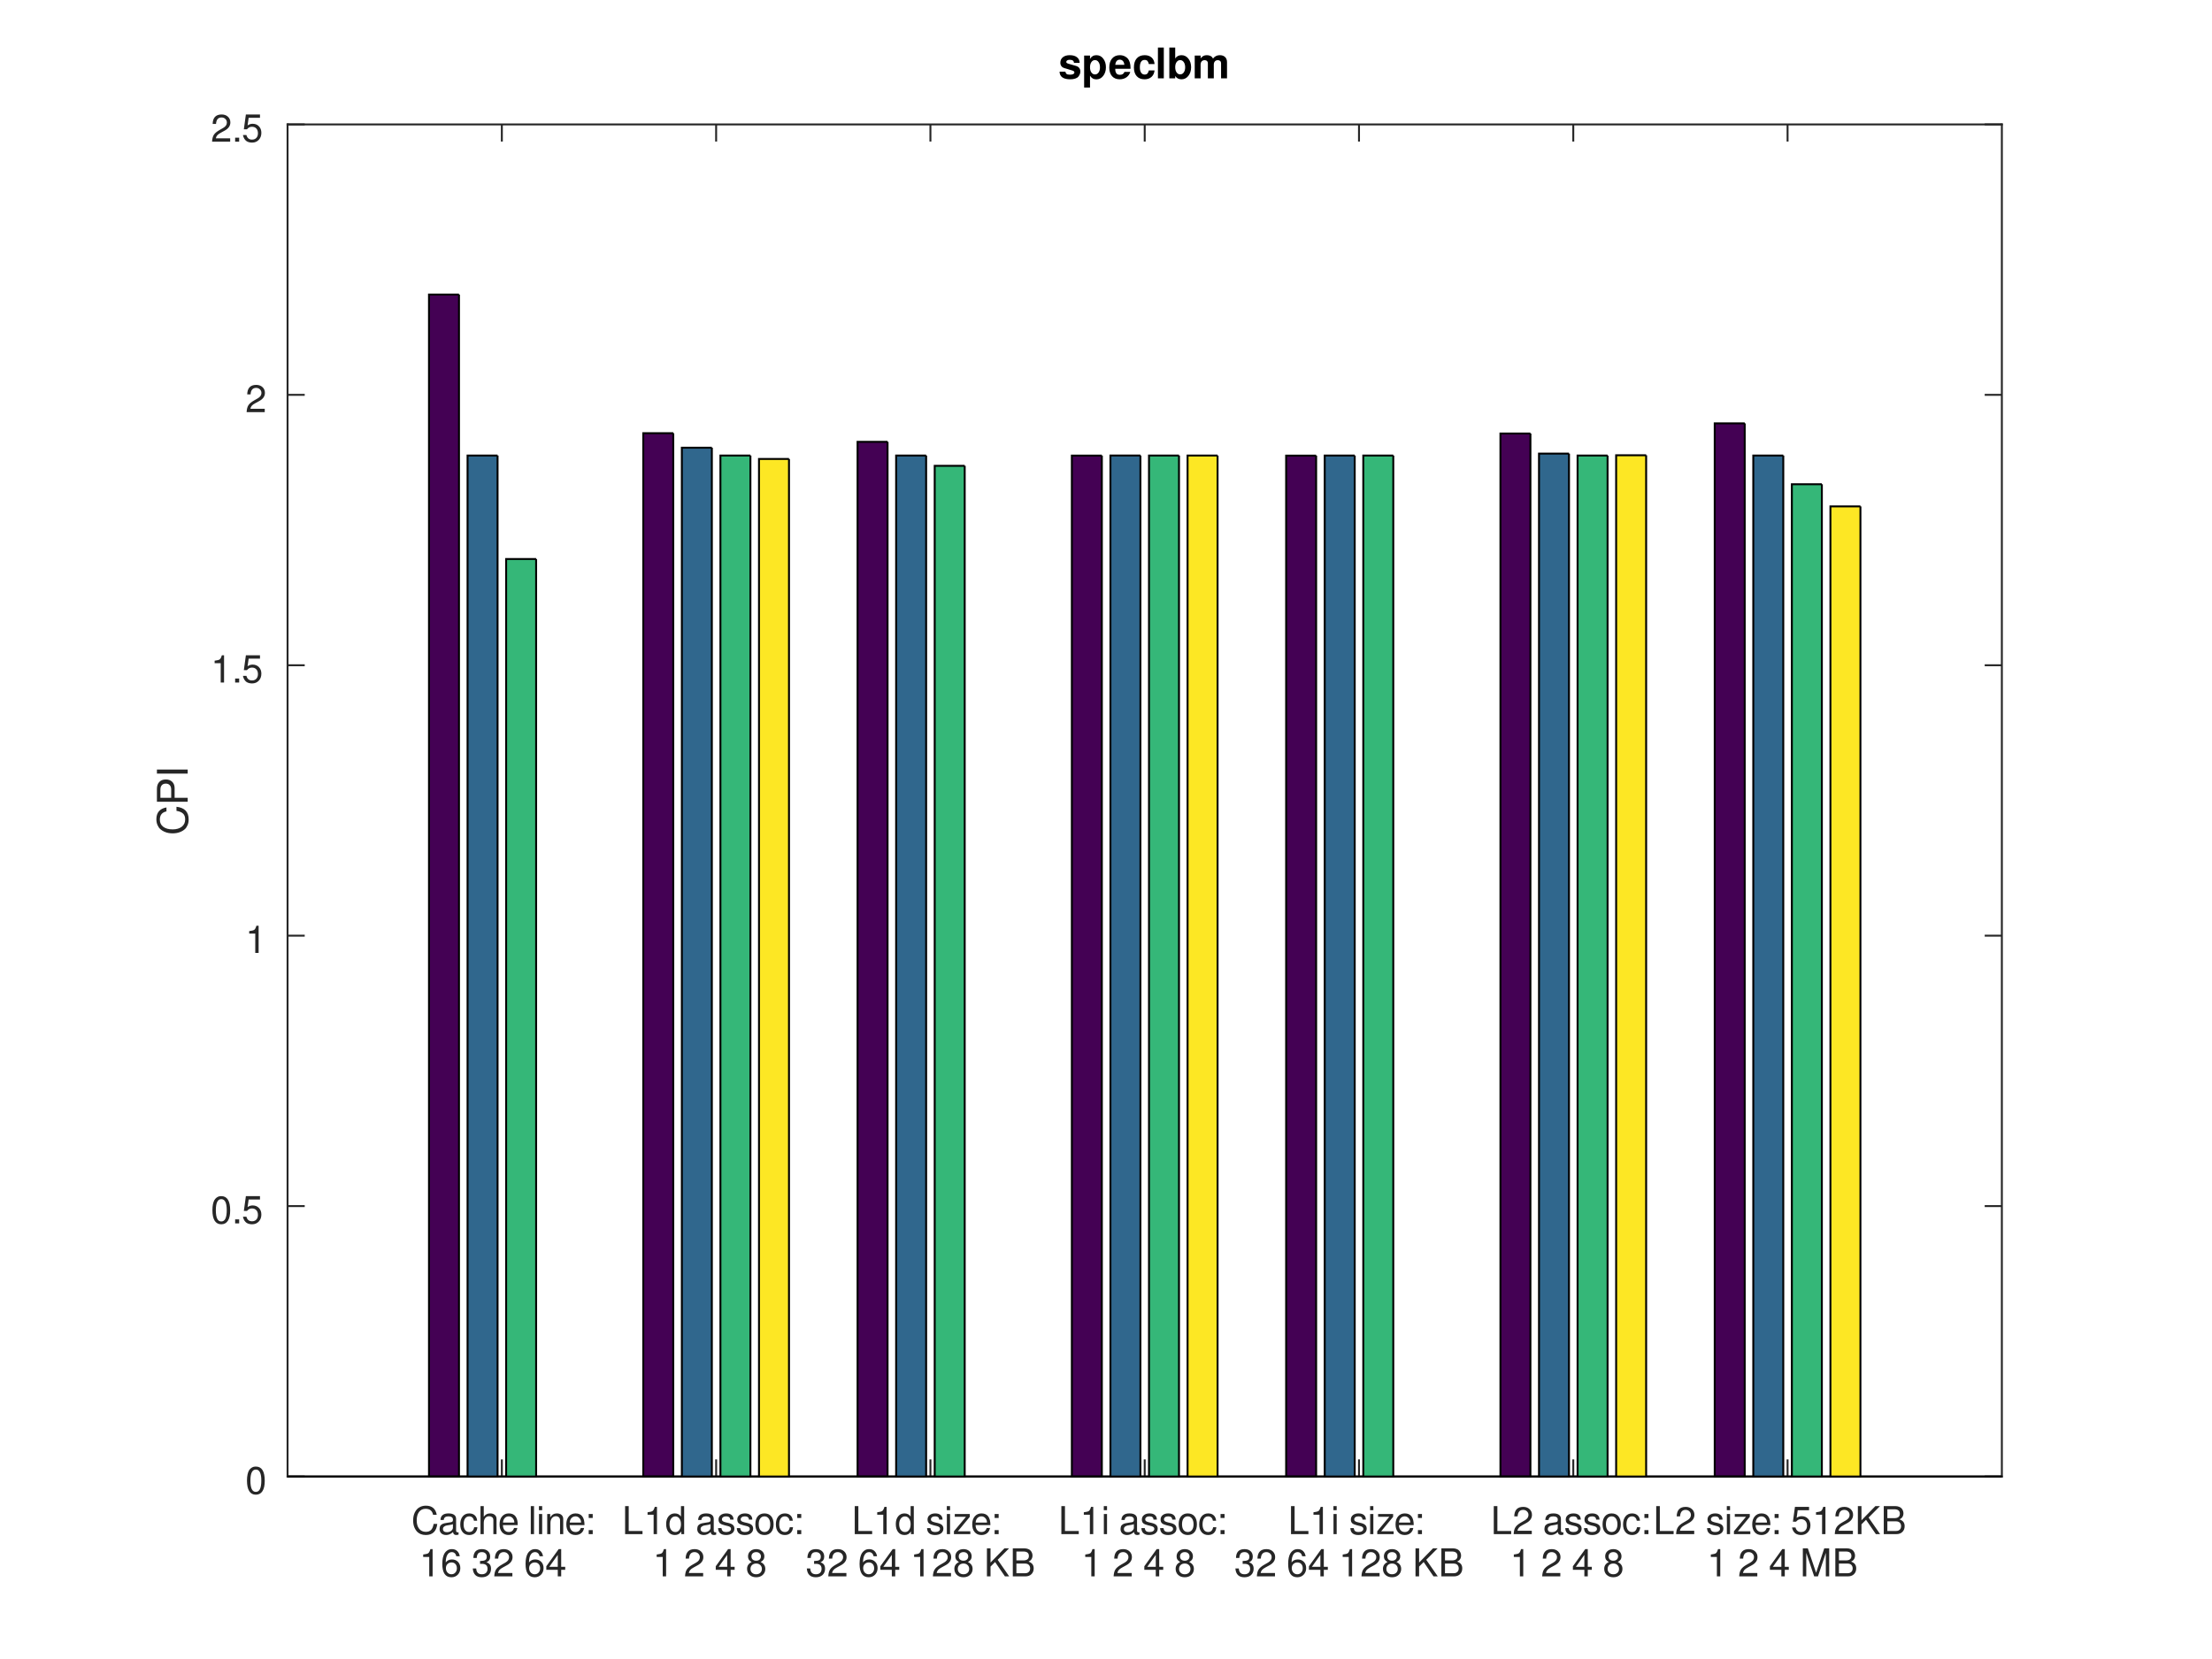
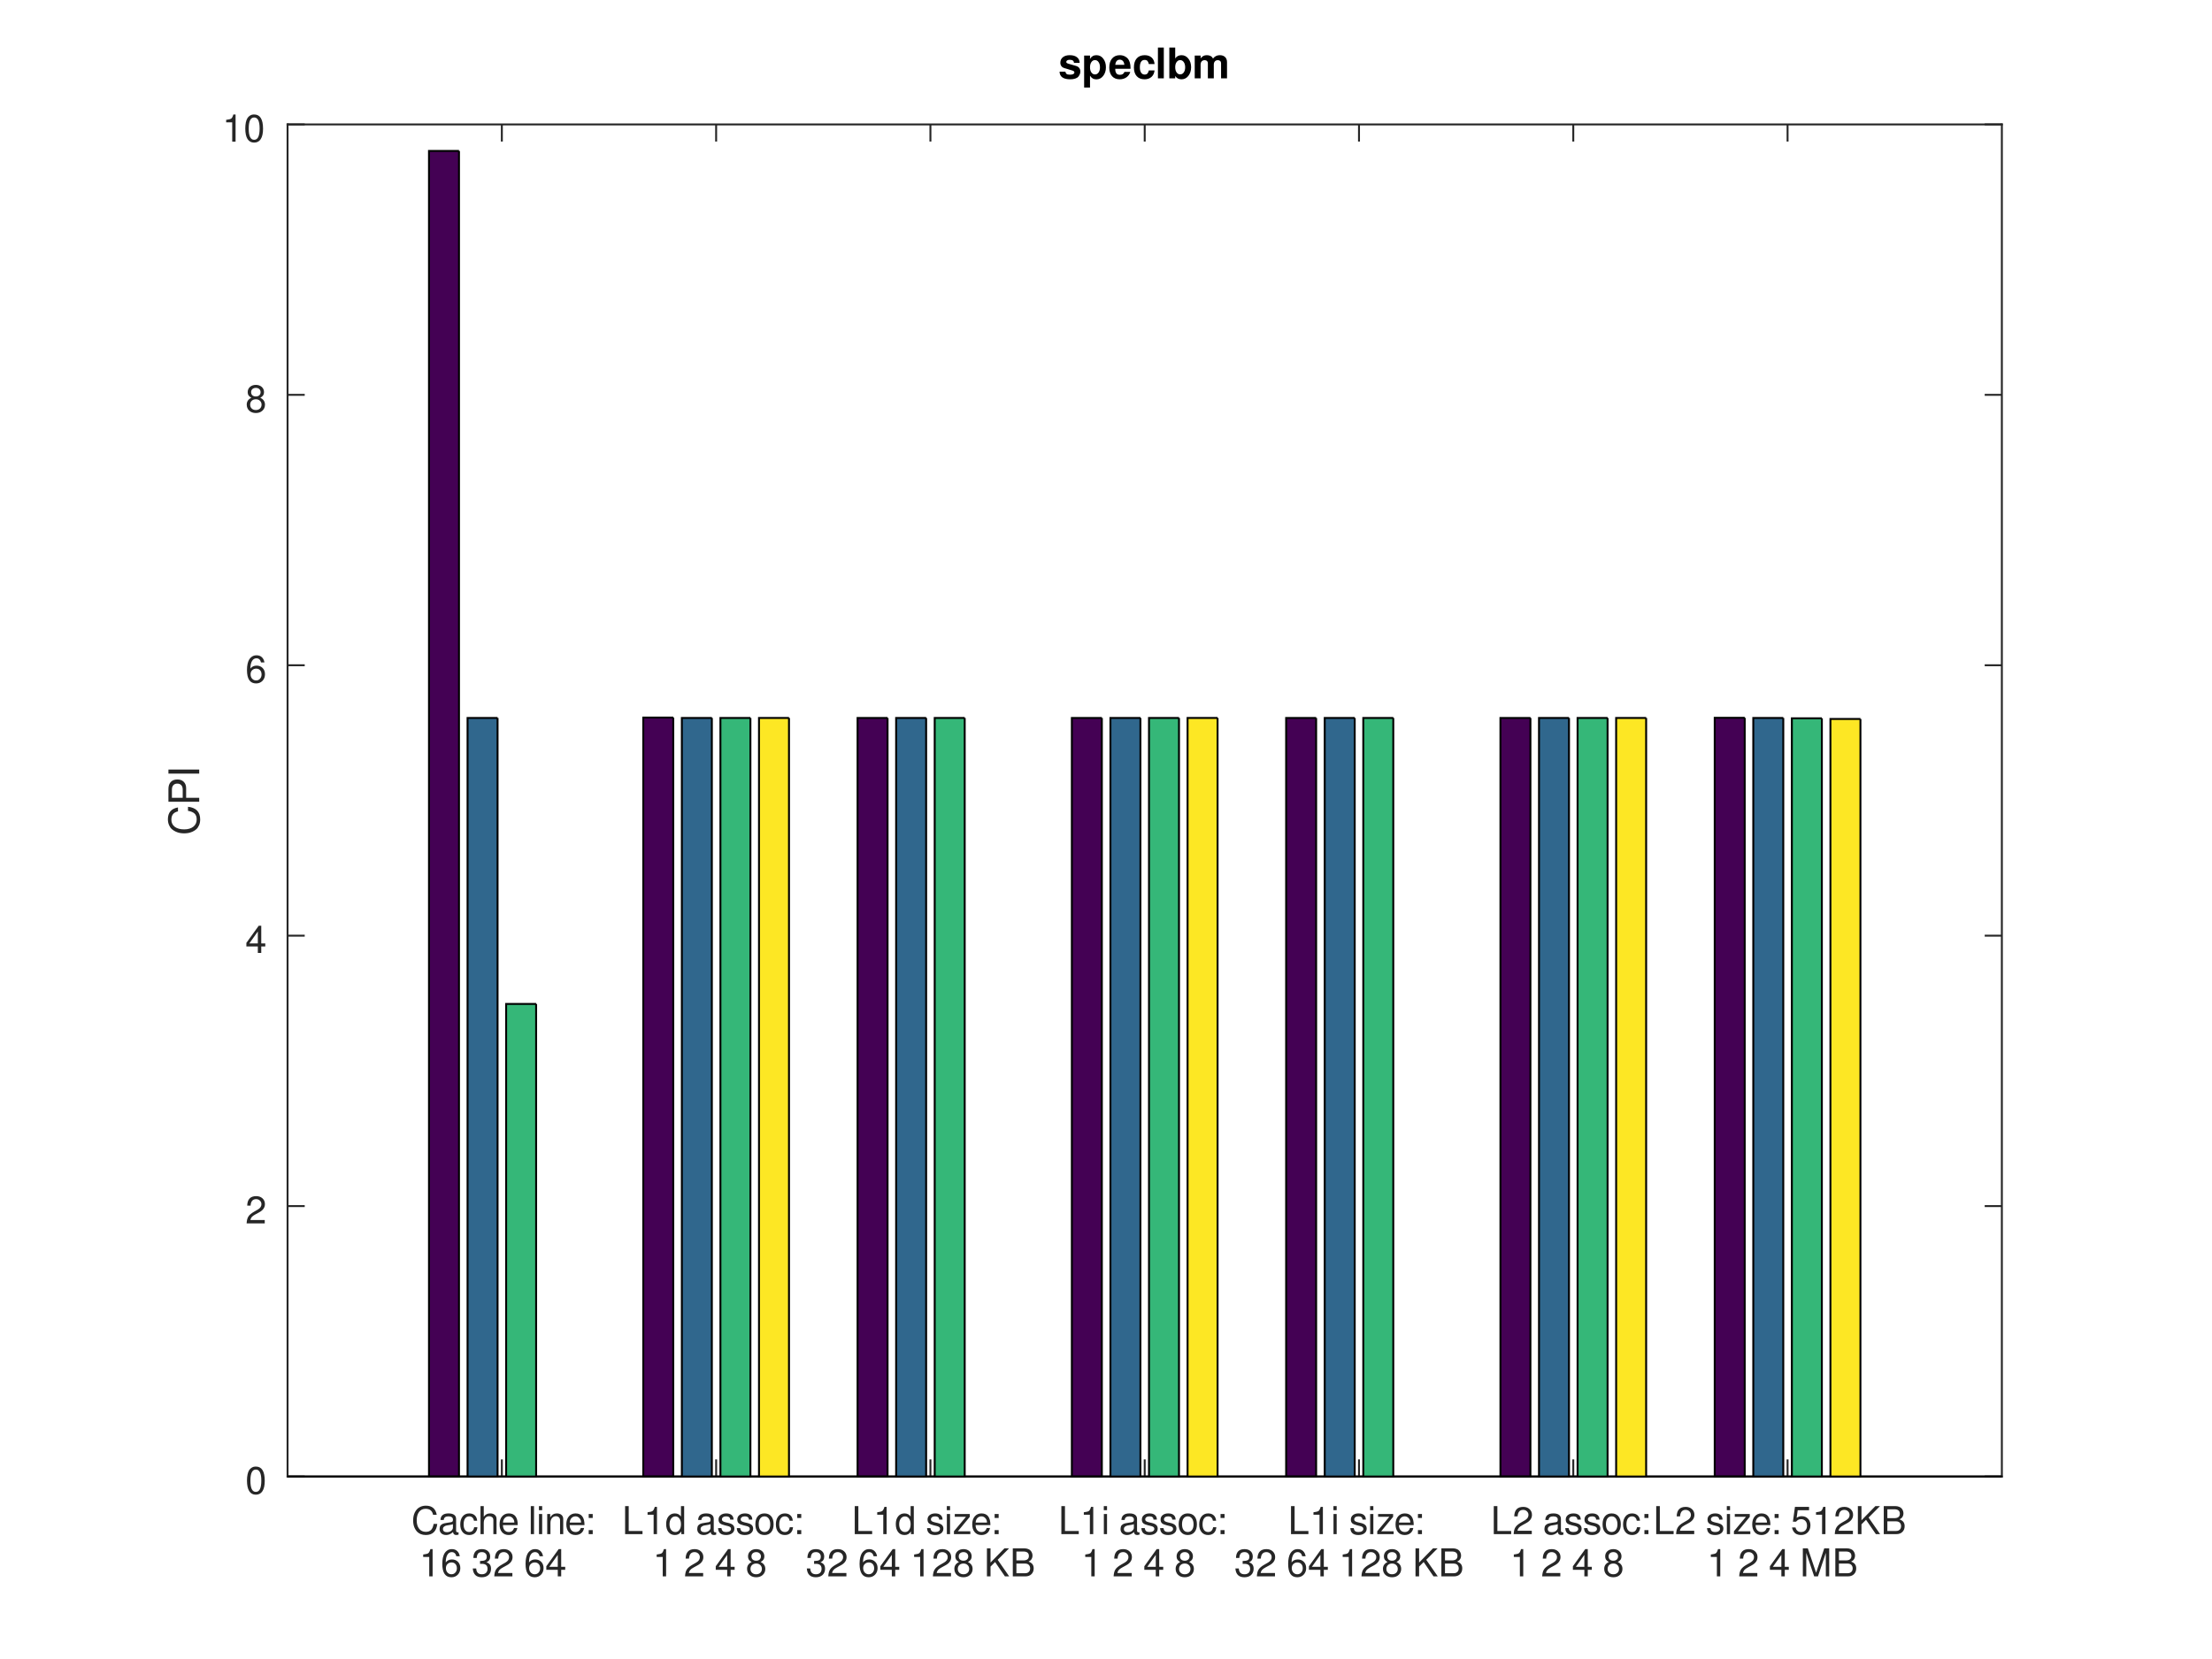
<svg xmlns="http://www.w3.org/2000/svg" width="576pt" height="432pt" viewBox="0 0 576 432">
  <defs>
</defs>
  <polygon fill="#ffffff" points="0,0 576,0 576,432 0,432" />
  <g>
    <polygon fill="#ffffff" points="0,432 576,432 576,0 0,0" shape-rendering="crispEdges" />
    <clipPath id="cp00576432">
      <polygon points="0,432 576,432 576,0 0,0" />
    </clipPath>
    <g clip-path="url(#cp00576432)">
      <polygon fill="#ffffff" shape-rendering="crispEdges" points="74.88,384.48 521.28,384.48 74.88,32.4" />
      <polygon fill="#ffffff" shape-rendering="crispEdges" points="521.28,384.48 521.28,32.4 74.88,32.4" />
      <polyline fill="none" stroke="#262626" stroke-width="0.5" stroke-linecap="butt" stroke-linejoin="miter" points="130.68,384.48 130.68,380.015" />
      <polyline fill="none" stroke="#262626" stroke-width="0.5" stroke-linecap="butt" stroke-linejoin="miter" points="130.68,32.4 130.68,36.865" />
      <polyline fill="none" stroke="#262626" stroke-width="0.5" stroke-linecap="butt" stroke-linejoin="miter" points="186.48,384.48 186.48,380.015" />
      <polyline fill="none" stroke="#262626" stroke-width="0.5" stroke-linecap="butt" stroke-linejoin="miter" points="186.48,32.4 186.48,36.865" />
      <polyline fill="none" stroke="#262626" stroke-width="0.5" stroke-linecap="butt" stroke-linejoin="miter" points="242.28,384.48 242.28,380.015" />
      <polyline fill="none" stroke="#262626" stroke-width="0.5" stroke-linecap="butt" stroke-linejoin="miter" points="242.28,32.4 242.28,36.865" />
      <polyline fill="none" stroke="#262626" stroke-width="0.5" stroke-linecap="butt" stroke-linejoin="miter" points="298.08,384.48 298.08,380.015" />
      <polyline fill="none" stroke="#262626" stroke-width="0.5" stroke-linecap="butt" stroke-linejoin="miter" points="298.08,32.4 298.08,36.865" />
      <polyline fill="none" stroke="#262626" stroke-width="0.5" stroke-linecap="butt" stroke-linejoin="miter" points="353.88,384.48 353.88,380.015" />
      <polyline fill="none" stroke="#262626" stroke-width="0.5" stroke-linecap="butt" stroke-linejoin="miter" points="353.88,32.4 353.88,36.865" />
      <polyline fill="none" stroke="#262626" stroke-width="0.5" stroke-linecap="butt" stroke-linejoin="miter" points="409.68,384.48 409.68,380.015" />
      <polyline fill="none" stroke="#262626" stroke-width="0.5" stroke-linecap="butt" stroke-linejoin="miter" points="409.68,32.4 409.68,36.865" />
      <polyline fill="none" stroke="#262626" stroke-width="0.5" stroke-linecap="butt" stroke-linejoin="miter" points="465.48,384.48 465.48,380.015" />
      <polyline fill="none" stroke="#262626" stroke-width="0.5" stroke-linecap="butt" stroke-linejoin="miter" points="465.48,32.4 465.48,36.865" />
      <text xml:space="preserve" transform="translate(107.18,411.481) rotate(-0,23.5,-22)" font-family="FreeSans" font-weight="normal" font-style="normal" font-size="10">
        <tspan y="-12" fill="rgb(38,38,38)" x="0 7 12 17 22 27 30 32 34 39 44 ">Cache line:</tspan>
        <tspan y="-1" fill="rgb(38,38,38)" x="2 8 14 17 23 29 32 38 ">16 32 64</tspan>
      </text>
      <text xml:space="preserve" transform="translate(161.98,411.481) rotate(-0,24.5,-22)" font-family="FreeSans" font-weight="normal" font-style="normal" font-size="10">
        <tspan y="-12" fill="rgb(38,38,38)" x="0 6 12 18 21 26 31 36 41 46 ">L1d assoc:</tspan>
        <tspan y="-1" fill="rgb(38,38,38)" x="8 14 17 23 26 32 35 ">1 2 4 8</tspan>
      </text>
      <text xml:space="preserve" transform="translate(209.78,411.481) rotate(-0,32.5,-22)" font-family="FreeSans" font-weight="normal" font-style="normal" font-size="10">
        <tspan y="-12" fill="rgb(38,38,38)" x="12 18 24 30 33 38 40 45 50 ">L1d size:</tspan>
        <tspan y="-1" fill="rgb(38,38,38)" x="0 6 12 15 21 27 30 36 42 48 51 58 ">32 64 128 KB</tspan>
      </text>
      <text xml:space="preserve" transform="translate(275.58,411.481) rotate(-0,22.5,-22)" font-family="FreeSans" font-weight="normal" font-style="normal" font-size="10">
        <tspan y="-12" fill="rgb(38,38,38)" x="0 6 12 14 17 22 27 32 37 42 ">L1i assoc:</tspan>
        <tspan y="-1" fill="rgb(38,38,38)" x="6 12 15 21 24 30 33 ">1 2 4 8</tspan>
      </text>
      <text xml:space="preserve" transform="translate(321.38,411.481) rotate(-0,32.5,-22)" font-family="FreeSans" font-weight="normal" font-style="normal" font-size="10">
        <tspan y="-12" fill="rgb(38,38,38)" x="14 20 26 28 31 36 38 43 48 ">L1i size:</tspan>
        <tspan y="-1" fill="rgb(38,38,38)" x="0 6 12 15 21 27 30 36 42 48 51 58 ">32 64 128 KB</tspan>
      </text>
      <text xml:space="preserve" transform="translate(388.18,411.481) rotate(-0,21.5,-22)" font-family="FreeSans" font-weight="normal" font-style="normal" font-size="10">
        <tspan y="-12" fill="rgb(38,38,38)" x="0 6 12 15 20 25 30 35 40 ">L2 assoc:</tspan>
        <tspan y="-1" fill="rgb(38,38,38)" x="5 11 14 20 23 29 32 ">1 2 4 8</tspan>
      </text>
      <text xml:space="preserve" transform="translate(430.48,411.481) rotate(-0,35,-22)" font-family="FreeSans" font-weight="normal" font-style="normal" font-size="10">
        <tspan y="-12" fill="rgb(38,38,38)" x="0 6 12 15 20 22 27 32 35 38 44 50 56 63 ">L2 size: 512KB</tspan>
        <tspan y="-1" fill="rgb(38,38,38)" x="14 20 23 29 32 38 41 49 ">1 2 4 MB</tspan>
      </text>
      <polyline fill="none" stroke="#262626" stroke-width="0.5" stroke-linecap="butt" stroke-linejoin="miter" points="74.88,384.48 79.348,384.48" />
      <polyline fill="none" stroke="#262626" stroke-width="0.5" stroke-linecap="butt" stroke-linejoin="miter" points="521.28,384.48 516.812,384.48" />
      <polyline fill="none" stroke="#262626" stroke-width="0.5" stroke-linecap="butt" stroke-linejoin="miter" points="74.88,314.064 79.348,314.064" />
      <polyline fill="none" stroke="#262626" stroke-width="0.5" stroke-linecap="butt" stroke-linejoin="miter" points="521.28,314.064 516.812,314.064" />
      <polyline fill="none" stroke="#262626" stroke-width="0.5" stroke-linecap="butt" stroke-linejoin="miter" points="74.88,243.648 79.348,243.648" />
      <polyline fill="none" stroke="#262626" stroke-width="0.5" stroke-linecap="butt" stroke-linejoin="miter" points="521.28,243.648 516.812,243.648" />
      <polyline fill="none" stroke="#262626" stroke-width="0.5" stroke-linecap="butt" stroke-linejoin="miter" points="74.88,173.232 79.348,173.232" />
      <polyline fill="none" stroke="#262626" stroke-width="0.5" stroke-linecap="butt" stroke-linejoin="miter" points="521.28,173.232 516.812,173.232" />
      <polyline fill="none" stroke="#262626" stroke-width="0.5" stroke-linecap="butt" stroke-linejoin="miter" points="74.88,102.816 79.348,102.816" />
      <polyline fill="none" stroke="#262626" stroke-width="0.5" stroke-linecap="butt" stroke-linejoin="miter" points="521.28,102.816 516.812,102.816" />
      <polyline fill="none" stroke="#262626" stroke-width="0.5" stroke-linecap="butt" stroke-linejoin="miter" points="74.88,32.4 79.348,32.4" />
      <polyline fill="none" stroke="#262626" stroke-width="0.5" stroke-linecap="butt" stroke-linejoin="miter" points="521.28,32.4 516.812,32.4" />
      <text xml:space="preserve" transform="translate(63.8755,389.98) rotate(-0,6,-5.5)" font-family="FreeSans" font-weight="normal" font-style="normal" font-size="10">
        <tspan y="-1" fill="rgb(38,38,38)" x="0 ">0</tspan>
      </text>
-       <text xml:space="preserve" transform="translate(54.8755,319.564) rotate(-0,15,-5.5)" font-family="FreeSans" font-weight="normal" font-style="normal" font-size="10">
-         <tspan y="-1" fill="rgb(38,38,38)" x="0 6 9 ">0.5</tspan>
+       <text xml:space="preserve" transform="translate(63.8755,319.564) rotate(-0,6,-5.5)" font-family="FreeSans" font-weight="normal" font-style="normal" font-size="10">
+         <tspan y="-1" fill="rgb(38,38,38)" x="0 ">2</tspan>
      </text>
      <text xml:space="preserve" transform="translate(63.8755,249.148) rotate(-0,6,-5.5)" font-family="FreeSans" font-weight="normal" font-style="normal" font-size="10">
-         <tspan y="-1" fill="rgb(38,38,38)" x="0 ">1</tspan>
+         <tspan y="-1" fill="rgb(38,38,38)" x="0 ">4</tspan>
      </text>
-       <text xml:space="preserve" transform="translate(54.8755,178.732) rotate(-0,15,-5.5)" font-family="FreeSans" font-weight="normal" font-style="normal" font-size="10">
-         <tspan y="-1" fill="rgb(38,38,38)" x="0 6 9 ">1.5</tspan>
+       <text xml:space="preserve" transform="translate(63.8755,178.732) rotate(-0,6,-5.5)" font-family="FreeSans" font-weight="normal" font-style="normal" font-size="10">
+         <tspan y="-1" fill="rgb(38,38,38)" x="0 ">6</tspan>
      </text>
      <text xml:space="preserve" transform="translate(63.8755,108.316) rotate(-0,6,-5.5)" font-family="FreeSans" font-weight="normal" font-style="normal" font-size="10">
-         <tspan y="-1" fill="rgb(38,38,38)" x="0 ">2</tspan>
+         <tspan y="-1" fill="rgb(38,38,38)" x="0 ">8</tspan>
      </text>
-       <text xml:space="preserve" transform="translate(54.8755,37.9) rotate(-0,15,-5.5)" font-family="FreeSans" font-weight="normal" font-style="normal" font-size="10">
-         <tspan y="-1" fill="rgb(38,38,38)" x="0 6 9 ">2.5</tspan>
+       <text xml:space="preserve" transform="translate(57.8755,37.9) rotate(-0,12,-5.5)" font-family="FreeSans" font-weight="normal" font-style="normal" font-size="10">
+         <tspan y="-1" fill="rgb(38,38,38)" x="0 6 ">10</tspan>
      </text>
      <polyline fill="none" stroke="#262626" stroke-width="0.5" stroke-linecap="square" stroke-linejoin="miter" stroke-dasharray="16,0" points="74.88,384.48 521.28,384.48" />
      <polyline fill="none" stroke="#262626" stroke-width="0.5" stroke-linecap="square" stroke-linejoin="miter" stroke-dasharray="16,0" points="74.88,32.4 521.28,32.4" />
      <polyline fill="none" stroke="#262626" stroke-width="0.5" stroke-linecap="square" stroke-linejoin="miter" stroke-dasharray="16,0" points="74.88,384.48 74.88,32.4" />
      <polyline fill="none" stroke="#262626" stroke-width="0.5" stroke-linecap="square" stroke-linejoin="miter" stroke-dasharray="16,0" points="521.28,384.48 521.28,32.4" />
-       <text xml:space="preserve" transform="translate(41.8755,208.44) rotate(-90,9,0)" font-family="FreeSans" font-weight="normal" font-style="normal" font-size="11">
+       <text xml:space="preserve" transform="translate(44.8755,208.44) rotate(-90,9,0)" font-family="FreeSans" font-weight="normal" font-style="normal" font-size="11">
        <tspan y="-2" fill="rgb(38,38,38)" x="0 8 15 ">CPI</tspan>
      </text>
      <text xml:space="preserve" transform="translate(275.58,22.4) rotate(-0,22.5,0)" font-family="FreeSans" font-weight="bold" font-style="normal" font-size="11">
        <tspan y="-2" fill="rgb(0,0,0)" x="0 6 13 19 25 28 35 ">speclbm</tspan>
      </text>
-       <polygon fill="#440154" shape-rendering="crispEdges" points="119.52,384.48 111.708,76.699 111.708,384.48" />
-       <polygon fill="#440154" shape-rendering="crispEdges" points="111.708,76.699 119.52,384.48 119.52,76.699" />
-       <polygon fill="#440154" shape-rendering="crispEdges" points="175.32,384.48 167.508,112.801 167.508,384.48" />
-       <polygon fill="#440154" shape-rendering="crispEdges" points="167.508,112.801 175.32,384.48 175.32,112.801" />
-       <polygon fill="#440154" shape-rendering="crispEdges" points="231.12,384.48 223.308,115.052 223.308,384.48" />
-       <polygon fill="#440154" shape-rendering="crispEdges" points="223.308,115.052 231.12,384.48 231.12,115.052" />
-       <polygon fill="#440154" shape-rendering="crispEdges" points="286.92,384.48 279.108,118.634 279.108,384.48" />
-       <polygon fill="#440154" shape-rendering="crispEdges" points="279.108,118.634 286.92,384.48 286.92,118.634" />
-       <polygon fill="#440154" shape-rendering="crispEdges" points="342.72,384.48 334.908,118.642 334.908,384.48" />
-       <polygon fill="#440154" shape-rendering="crispEdges" points="334.908,118.642 342.72,384.48 342.72,118.642" />
-       <polygon fill="#440154" shape-rendering="crispEdges" points="398.52,384.48 390.708,112.884 390.708,384.48" />
-       <polygon fill="#440154" shape-rendering="crispEdges" points="390.708,112.884 398.52,384.48 398.52,112.884" />
-       <polygon fill="#440154" shape-rendering="crispEdges" points="454.32,384.48 446.508,110.238 446.508,384.48" />
-       <polygon fill="#440154" shape-rendering="crispEdges" points="446.508,110.238 454.32,384.48 454.32,110.238" />
-       <polyline fill="none" stroke="#000000" stroke-width="0.5" stroke-linecap="butt" stroke-linejoin="miter" points="119.52,76.699 111.708,76.699 111.708,384.48 119.52,384.48 119.52,76.699" />
-       <polyline fill="none" stroke="#000000" stroke-width="0.5" stroke-linecap="butt" stroke-linejoin="miter" points="175.32,112.801 167.508,112.801 167.508,384.48 175.32,384.48 175.32,112.801" />
-       <polyline fill="none" stroke="#000000" stroke-width="0.5" stroke-linecap="butt" stroke-linejoin="miter" points="231.12,115.052 223.308,115.052 223.308,384.48 231.12,384.48 231.12,115.052" />
-       <polyline fill="none" stroke="#000000" stroke-width="0.5" stroke-linecap="butt" stroke-linejoin="miter" points="286.92,118.634 279.108,118.634 279.108,384.48 286.92,384.48 286.92,118.634" />
-       <polyline fill="none" stroke="#000000" stroke-width="0.5" stroke-linecap="butt" stroke-linejoin="miter" points="342.72,118.642 334.908,118.642 334.908,384.48 342.72,384.48 342.72,118.642" />
-       <polyline fill="none" stroke="#000000" stroke-width="0.5" stroke-linecap="butt" stroke-linejoin="miter" points="398.52,112.884 390.708,112.884 390.708,384.48 398.52,384.48 398.52,112.884" />
-       <polyline fill="none" stroke="#000000" stroke-width="0.5" stroke-linecap="butt" stroke-linejoin="miter" points="454.32,110.238 446.508,110.238 446.508,384.48 454.32,384.48 454.32,110.238" />
+       <polygon fill="#440154" shape-rendering="crispEdges" points="119.52,384.48 111.708,39.303 111.708,384.48" />
+       <polygon fill="#440154" shape-rendering="crispEdges" points="111.708,39.303 119.52,384.48 119.52,39.303" />
+       <polygon fill="#440154" shape-rendering="crispEdges" points="175.32,384.48 167.508,186.851 167.508,384.48" />
+       <polygon fill="#440154" shape-rendering="crispEdges" points="167.508,186.851 175.32,384.48 175.32,186.851" />
+       <polygon fill="#440154" shape-rendering="crispEdges" points="231.12,384.48 223.308,186.956 223.308,384.48" />
+       <polygon fill="#440154" shape-rendering="crispEdges" points="223.308,186.956 231.12,384.48 231.12,186.956" />
+       <polygon fill="#440154" shape-rendering="crispEdges" points="286.92,384.48 279.108,186.957 279.108,384.48" />
+       <polygon fill="#440154" shape-rendering="crispEdges" points="279.108,186.957 286.92,384.48 286.92,186.957" />
+       <polygon fill="#440154" shape-rendering="crispEdges" points="342.72,384.48 334.908,186.957 334.908,384.48" />
+       <polygon fill="#440154" shape-rendering="crispEdges" points="334.908,186.957 342.72,384.48 342.72,186.957" />
+       <polygon fill="#440154" shape-rendering="crispEdges" points="398.52,384.48 390.708,186.96 390.708,384.48" />
+       <polygon fill="#440154" shape-rendering="crispEdges" points="390.708,186.96 398.52,384.48 398.52,186.96" />
+       <polygon fill="#440154" shape-rendering="crispEdges" points="454.32,384.48 446.508,186.915 446.508,384.48" />
+       <polygon fill="#440154" shape-rendering="crispEdges" points="446.508,186.915 454.32,384.48 454.32,186.915" />
+       <polyline fill="none" stroke="#000000" stroke-width="0.5" stroke-linecap="butt" stroke-linejoin="miter" points="119.52,39.303 111.708,39.303 111.708,384.48 119.52,384.48 119.52,39.303" />
+       <polyline fill="none" stroke="#000000" stroke-width="0.5" stroke-linecap="butt" stroke-linejoin="miter" points="175.32,186.851 167.508,186.851 167.508,384.48 175.32,384.48 175.32,186.851" />
+       <polyline fill="none" stroke="#000000" stroke-width="0.5" stroke-linecap="butt" stroke-linejoin="miter" points="231.12,186.956 223.308,186.956 223.308,384.48 231.12,384.48 231.12,186.956" />
+       <polyline fill="none" stroke="#000000" stroke-width="0.5" stroke-linecap="butt" stroke-linejoin="miter" points="286.92,186.957 279.108,186.957 279.108,384.48 286.92,384.48 286.92,186.957" />
+       <polyline fill="none" stroke="#000000" stroke-width="0.5" stroke-linecap="butt" stroke-linejoin="miter" points="342.72,186.957 334.908,186.957 334.908,384.48 342.72,384.48 342.72,186.957" />
+       <polyline fill="none" stroke="#000000" stroke-width="0.5" stroke-linecap="butt" stroke-linejoin="miter" points="398.52,186.96 390.708,186.96 390.708,384.48 398.52,384.48 398.52,186.96" />
+       <polyline fill="none" stroke="#000000" stroke-width="0.5" stroke-linecap="butt" stroke-linejoin="miter" points="454.32,186.915 446.508,186.915 446.508,384.48 454.32,384.48 454.32,186.915" />
      <polyline fill="none" stroke="#000000" stroke-width="0.5" stroke-linecap="butt" stroke-linejoin="round" points="74.88,384.48 521.28,384.48" />
-       <polygon fill="#30678d" shape-rendering="crispEdges" points="129.564,384.48 121.752,118.62 121.752,384.48" />
-       <polygon fill="#30678d" shape-rendering="crispEdges" points="121.752,118.62 129.564,384.48 129.564,118.62" />
-       <polygon fill="#30678d" shape-rendering="crispEdges" points="185.364,384.48 177.552,116.58 177.552,384.48" />
-       <polygon fill="#30678d" shape-rendering="crispEdges" points="177.552,116.58 185.364,384.48 185.364,116.58" />
-       <polygon fill="#30678d" shape-rendering="crispEdges" points="241.164,384.48 233.352,118.62 233.352,384.48" />
-       <polygon fill="#30678d" shape-rendering="crispEdges" points="233.352,118.62 241.164,384.48 241.164,118.62" />
-       <polygon fill="#30678d" shape-rendering="crispEdges" points="296.964,384.48 289.152,118.614 289.152,384.48" />
-       <polygon fill="#30678d" shape-rendering="crispEdges" points="289.152,118.614 296.964,384.48 296.964,118.614" />
-       <polygon fill="#30678d" shape-rendering="crispEdges" points="352.764,384.48 344.952,118.62 344.952,384.48" />
-       <polygon fill="#30678d" shape-rendering="crispEdges" points="344.952,118.62 352.764,384.48 352.764,118.62" />
-       <polygon fill="#30678d" shape-rendering="crispEdges" points="408.564,384.48 400.752,118.117 400.752,384.48" />
-       <polygon fill="#30678d" shape-rendering="crispEdges" points="400.752,118.117 408.564,384.48 408.564,118.117" />
-       <polygon fill="#30678d" shape-rendering="crispEdges" points="464.364,384.48 456.552,118.62 456.552,384.48" />
-       <polygon fill="#30678d" shape-rendering="crispEdges" points="456.552,118.62 464.364,384.48 464.364,118.62" />
-       <polyline fill="none" stroke="#000000" stroke-width="0.5" stroke-linecap="butt" stroke-linejoin="miter" points="129.564,118.62 121.752,118.62 121.752,384.48 129.564,384.48 129.564,118.62" />
-       <polyline fill="none" stroke="#000000" stroke-width="0.5" stroke-linecap="butt" stroke-linejoin="miter" points="185.364,116.58 177.552,116.58 177.552,384.48 185.364,384.48 185.364,116.58" />
-       <polyline fill="none" stroke="#000000" stroke-width="0.5" stroke-linecap="butt" stroke-linejoin="miter" points="241.164,118.62 233.352,118.62 233.352,384.48 241.164,384.48 241.164,118.62" />
-       <polyline fill="none" stroke="#000000" stroke-width="0.5" stroke-linecap="butt" stroke-linejoin="miter" points="296.964,118.614 289.152,118.614 289.152,384.48 296.964,384.48 296.964,118.614" />
-       <polyline fill="none" stroke="#000000" stroke-width="0.5" stroke-linecap="butt" stroke-linejoin="miter" points="352.764,118.62 344.952,118.62 344.952,384.48 352.764,384.48 352.764,118.62" />
-       <polyline fill="none" stroke="#000000" stroke-width="0.5" stroke-linecap="butt" stroke-linejoin="miter" points="408.564,118.117 400.752,118.117 400.752,384.48 408.564,384.48 408.564,118.117" />
-       <polyline fill="none" stroke="#000000" stroke-width="0.5" stroke-linecap="butt" stroke-linejoin="miter" points="464.364,118.62 456.552,118.62 456.552,384.48 464.364,384.48 464.364,118.62" />
-       <polygon fill="#35b778" shape-rendering="crispEdges" points="139.608,384.48 131.796,145.567 131.796,384.48" />
-       <polygon fill="#35b778" shape-rendering="crispEdges" points="131.796,145.567 139.608,384.48 139.608,145.567" />
-       <polygon fill="#35b778" shape-rendering="crispEdges" points="195.408,384.48 187.596,118.62 187.596,384.48" />
-       <polygon fill="#35b778" shape-rendering="crispEdges" points="187.596,118.62 195.408,384.48 195.408,118.62" />
-       <polygon fill="#35b778" shape-rendering="crispEdges" points="251.208,384.48 243.396,121.299 243.396,384.48" />
-       <polygon fill="#35b778" shape-rendering="crispEdges" points="243.396,121.299 251.208,384.48 251.208,121.299" />
-       <polygon fill="#35b778" shape-rendering="crispEdges" points="307.008,384.48 299.196,118.62 299.196,384.48" />
-       <polygon fill="#35b778" shape-rendering="crispEdges" points="299.196,118.62 307.008,384.48 307.008,118.62" />
-       <polygon fill="#35b778" shape-rendering="crispEdges" points="362.808,384.48 354.996,118.62 354.996,384.48" />
-       <polygon fill="#35b778" shape-rendering="crispEdges" points="354.996,118.62 362.808,384.48 362.808,118.62" />
-       <polygon fill="#35b778" shape-rendering="crispEdges" points="418.608,384.48 410.796,118.62 410.796,384.48" />
-       <polygon fill="#35b778" shape-rendering="crispEdges" points="410.796,118.62 418.608,384.48 418.608,118.62" />
-       <polygon fill="#35b778" shape-rendering="crispEdges" points="474.408,384.48 466.596,126.097 466.596,384.48" />
-       <polygon fill="#35b778" shape-rendering="crispEdges" points="466.596,126.097 474.408,384.48 474.408,126.097" />
-       <polyline fill="none" stroke="#000000" stroke-width="0.5" stroke-linecap="butt" stroke-linejoin="miter" points="139.608,145.567 131.796,145.567 131.796,384.48 139.608,384.48 139.608,145.567" />
-       <polyline fill="none" stroke="#000000" stroke-width="0.5" stroke-linecap="butt" stroke-linejoin="miter" points="195.408,118.62 187.596,118.62 187.596,384.48 195.408,384.48 195.408,118.62" />
-       <polyline fill="none" stroke="#000000" stroke-width="0.5" stroke-linecap="butt" stroke-linejoin="miter" points="251.208,121.299 243.396,121.299 243.396,384.48 251.208,384.48 251.208,121.299" />
-       <polyline fill="none" stroke="#000000" stroke-width="0.5" stroke-linecap="butt" stroke-linejoin="miter" points="307.008,118.62 299.196,118.62 299.196,384.48 307.008,384.48 307.008,118.62" />
-       <polyline fill="none" stroke="#000000" stroke-width="0.5" stroke-linecap="butt" stroke-linejoin="miter" points="362.808,118.62 354.996,118.62 354.996,384.48 362.808,384.48 362.808,118.62" />
-       <polyline fill="none" stroke="#000000" stroke-width="0.5" stroke-linecap="butt" stroke-linejoin="miter" points="418.608,118.62 410.796,118.62 410.796,384.48 418.608,384.48 418.608,118.62" />
-       <polyline fill="none" stroke="#000000" stroke-width="0.5" stroke-linecap="butt" stroke-linejoin="miter" points="474.408,126.097 466.596,126.097 466.596,384.48 474.408,384.48 474.408,126.097" />
-       <polygon fill="#fde724" shape-rendering="crispEdges" points="205.452,384.48 197.64,119.513 197.64,384.48" />
-       <polygon fill="#fde724" shape-rendering="crispEdges" points="197.64,119.513 205.452,384.48 205.452,119.513" />
-       <polygon fill="#fde724" shape-rendering="crispEdges" points="317.052,384.48 309.24,118.62 309.24,384.48" />
-       <polygon fill="#fde724" shape-rendering="crispEdges" points="309.24,118.62 317.052,384.48 317.052,118.62" />
-       <polygon fill="#fde724" shape-rendering="crispEdges" points="428.652,384.48 420.84,118.548 420.84,384.48" />
-       <polygon fill="#fde724" shape-rendering="crispEdges" points="420.84,118.548 428.652,384.48 428.652,118.548" />
-       <polygon fill="#fde724" shape-rendering="crispEdges" points="484.452,384.48 476.64,131.866 476.64,384.48" />
-       <polygon fill="#fde724" shape-rendering="crispEdges" points="476.64,131.866 484.452,384.48 484.452,131.866" />
-       <polyline fill="none" stroke="#000000" stroke-width="0.5" stroke-linecap="butt" stroke-linejoin="miter" points="205.452,119.513 197.64,119.513 197.64,384.48 205.452,384.48 205.452,119.513" />
-       <polyline fill="none" stroke="#000000" stroke-width="0.5" stroke-linecap="butt" stroke-linejoin="miter" points="317.052,118.62 309.24,118.62 309.24,384.48 317.052,384.48 317.052,118.62" />
-       <polyline fill="none" stroke="#000000" stroke-width="0.5" stroke-linecap="butt" stroke-linejoin="miter" points="428.652,118.548 420.84,118.548 420.84,384.48 428.652,384.48 428.652,118.548" />
-       <polyline fill="none" stroke="#000000" stroke-width="0.5" stroke-linecap="butt" stroke-linejoin="miter" points="484.452,131.866 476.64,131.866 476.64,384.48 484.452,384.48 484.452,131.866" />
+       <polygon fill="#30678d" shape-rendering="crispEdges" points="129.564,384.48 121.752,186.957 121.752,384.48" />
+       <polygon fill="#30678d" shape-rendering="crispEdges" points="121.752,186.957 129.564,384.48 129.564,186.957" />
+       <polygon fill="#30678d" shape-rendering="crispEdges" points="185.364,384.48 177.552,186.957 177.552,384.48" />
+       <polygon fill="#30678d" shape-rendering="crispEdges" points="177.552,186.957 185.364,384.48 185.364,186.957" />
+       <polygon fill="#30678d" shape-rendering="crispEdges" points="241.164,384.48 233.352,186.957 233.352,384.48" />
+       <polygon fill="#30678d" shape-rendering="crispEdges" points="233.352,186.957 241.164,384.48 241.164,186.957" />
+       <polygon fill="#30678d" shape-rendering="crispEdges" points="296.964,384.48 289.152,186.957 289.152,384.48" />
+       <polygon fill="#30678d" shape-rendering="crispEdges" points="289.152,186.957 296.964,384.48 296.964,186.957" />
+       <polygon fill="#30678d" shape-rendering="crispEdges" points="352.764,384.48 344.952,186.956 344.952,384.48" />
+       <polygon fill="#30678d" shape-rendering="crispEdges" points="344.952,186.956 352.764,384.48 352.764,186.956" />
+       <polygon fill="#30678d" shape-rendering="crispEdges" points="408.564,384.48 400.752,186.956 400.752,384.48" />
+       <polygon fill="#30678d" shape-rendering="crispEdges" points="400.752,186.956 408.564,384.48 408.564,186.956" />
+       <polygon fill="#30678d" shape-rendering="crispEdges" points="464.364,384.48 456.552,186.957 456.552,384.48" />
+       <polygon fill="#30678d" shape-rendering="crispEdges" points="456.552,186.957 464.364,384.48 464.364,186.957" />
+       <polyline fill="none" stroke="#000000" stroke-width="0.5" stroke-linecap="butt" stroke-linejoin="miter" points="129.564,186.957 121.752,186.957 121.752,384.48 129.564,384.48 129.564,186.957" />
+       <polyline fill="none" stroke="#000000" stroke-width="0.5" stroke-linecap="butt" stroke-linejoin="miter" points="185.364,186.957 177.552,186.957 177.552,384.48 185.364,384.48 185.364,186.957" />
+       <polyline fill="none" stroke="#000000" stroke-width="0.5" stroke-linecap="butt" stroke-linejoin="miter" points="241.164,186.957 233.352,186.957 233.352,384.48 241.164,384.48 241.164,186.957" />
+       <polyline fill="none" stroke="#000000" stroke-width="0.5" stroke-linecap="butt" stroke-linejoin="miter" points="296.964,186.957 289.152,186.957 289.152,384.48 296.964,384.48 296.964,186.957" />
+       <polyline fill="none" stroke="#000000" stroke-width="0.5" stroke-linecap="butt" stroke-linejoin="miter" points="352.764,186.956 344.952,186.956 344.952,384.48 352.764,384.48 352.764,186.956" />
+       <polyline fill="none" stroke="#000000" stroke-width="0.5" stroke-linecap="butt" stroke-linejoin="miter" points="408.564,186.956 400.752,186.956 400.752,384.48 408.564,384.48 408.564,186.956" />
+       <polyline fill="none" stroke="#000000" stroke-width="0.5" stroke-linecap="butt" stroke-linejoin="miter" points="464.364,186.957 456.552,186.957 456.552,384.48 464.364,384.48 464.364,186.957" />
+       <polygon fill="#35b778" shape-rendering="crispEdges" points="139.608,384.48 131.796,261.424 131.796,384.48" />
+       <polygon fill="#35b778" shape-rendering="crispEdges" points="131.796,261.424 139.608,384.48 139.608,261.424" />
+       <polygon fill="#35b778" shape-rendering="crispEdges" points="195.408,384.48 187.596,186.957 187.596,384.48" />
+       <polygon fill="#35b778" shape-rendering="crispEdges" points="187.596,186.957 195.408,384.48 195.408,186.957" />
+       <polygon fill="#35b778" shape-rendering="crispEdges" points="251.208,384.48 243.396,186.954 243.396,384.48" />
+       <polygon fill="#35b778" shape-rendering="crispEdges" points="243.396,186.954 251.208,384.48 251.208,186.954" />
+       <polygon fill="#35b778" shape-rendering="crispEdges" points="307.008,384.48 299.196,186.957 299.196,384.48" />
+       <polygon fill="#35b778" shape-rendering="crispEdges" points="299.196,186.957 307.008,384.48 307.008,186.957" />
+       <polygon fill="#35b778" shape-rendering="crispEdges" points="362.808,384.48 354.996,186.957 354.996,384.48" />
+       <polygon fill="#35b778" shape-rendering="crispEdges" points="354.996,186.957 362.808,384.48 362.808,186.957" />
+       <polygon fill="#35b778" shape-rendering="crispEdges" points="418.608,384.48 410.796,186.957 410.796,384.48" />
+       <polygon fill="#35b778" shape-rendering="crispEdges" points="410.796,186.957 418.608,384.48 418.608,186.957" />
+       <polygon fill="#35b778" shape-rendering="crispEdges" points="474.408,384.48 466.596,187.045 466.596,384.48" />
+       <polygon fill="#35b778" shape-rendering="crispEdges" points="466.596,187.045 474.408,384.48 474.408,187.045" />
+       <polyline fill="none" stroke="#000000" stroke-width="0.5" stroke-linecap="butt" stroke-linejoin="miter" points="139.608,261.424 131.796,261.424 131.796,384.48 139.608,384.48 139.608,261.424" />
+       <polyline fill="none" stroke="#000000" stroke-width="0.5" stroke-linecap="butt" stroke-linejoin="miter" points="195.408,186.957 187.596,186.957 187.596,384.48 195.408,384.48 195.408,186.957" />
+       <polyline fill="none" stroke="#000000" stroke-width="0.5" stroke-linecap="butt" stroke-linejoin="miter" points="251.208,186.954 243.396,186.954 243.396,384.48 251.208,384.48 251.208,186.954" />
+       <polyline fill="none" stroke="#000000" stroke-width="0.5" stroke-linecap="butt" stroke-linejoin="miter" points="307.008,186.957 299.196,186.957 299.196,384.48 307.008,384.48 307.008,186.957" />
+       <polyline fill="none" stroke="#000000" stroke-width="0.5" stroke-linecap="butt" stroke-linejoin="miter" points="362.808,186.957 354.996,186.957 354.996,384.48 362.808,384.48 362.808,186.957" />
+       <polyline fill="none" stroke="#000000" stroke-width="0.5" stroke-linecap="butt" stroke-linejoin="miter" points="418.608,186.957 410.796,186.957 410.796,384.48 418.608,384.48 418.608,186.957" />
+       <polyline fill="none" stroke="#000000" stroke-width="0.5" stroke-linecap="butt" stroke-linejoin="miter" points="474.408,187.045 466.596,187.045 466.596,384.48 474.408,384.48 474.408,187.045" />
+       <polygon fill="#fde724" shape-rendering="crispEdges" points="205.452,384.48 197.64,186.955 197.64,384.48" />
+       <polygon fill="#fde724" shape-rendering="crispEdges" points="197.64,186.955 205.452,384.48 205.452,186.955" />
+       <polygon fill="#fde724" shape-rendering="crispEdges" points="317.052,384.48 309.24,186.954 309.24,384.48" />
+       <polygon fill="#fde724" shape-rendering="crispEdges" points="309.24,186.954 317.052,384.48 317.052,186.954" />
+       <polygon fill="#fde724" shape-rendering="crispEdges" points="428.652,384.48 420.84,186.956 420.84,384.48" />
+       <polygon fill="#fde724" shape-rendering="crispEdges" points="420.84,186.956 428.652,384.48 428.652,186.956" />
+       <polygon fill="#fde724" shape-rendering="crispEdges" points="484.452,384.48 476.64,187.217 476.64,384.48" />
+       <polygon fill="#fde724" shape-rendering="crispEdges" points="476.64,187.217 484.452,384.48 484.452,187.217" />
+       <polyline fill="none" stroke="#000000" stroke-width="0.5" stroke-linecap="butt" stroke-linejoin="miter" points="205.452,186.955 197.64,186.955 197.64,384.48 205.452,384.48 205.452,186.955" />
+       <polyline fill="none" stroke="#000000" stroke-width="0.5" stroke-linecap="butt" stroke-linejoin="miter" points="317.052,186.954 309.24,186.954 309.24,384.48 317.052,384.48 317.052,186.954" />
+       <polyline fill="none" stroke="#000000" stroke-width="0.5" stroke-linecap="butt" stroke-linejoin="miter" points="428.652,186.956 420.84,186.956 420.84,384.48 428.652,384.48 428.652,186.956" />
+       <polyline fill="none" stroke="#000000" stroke-width="0.5" stroke-linecap="butt" stroke-linejoin="miter" points="484.452,187.217 476.64,187.217 476.64,384.48 484.452,384.48 484.452,187.217" />
    </g>
  </g>
</svg>
